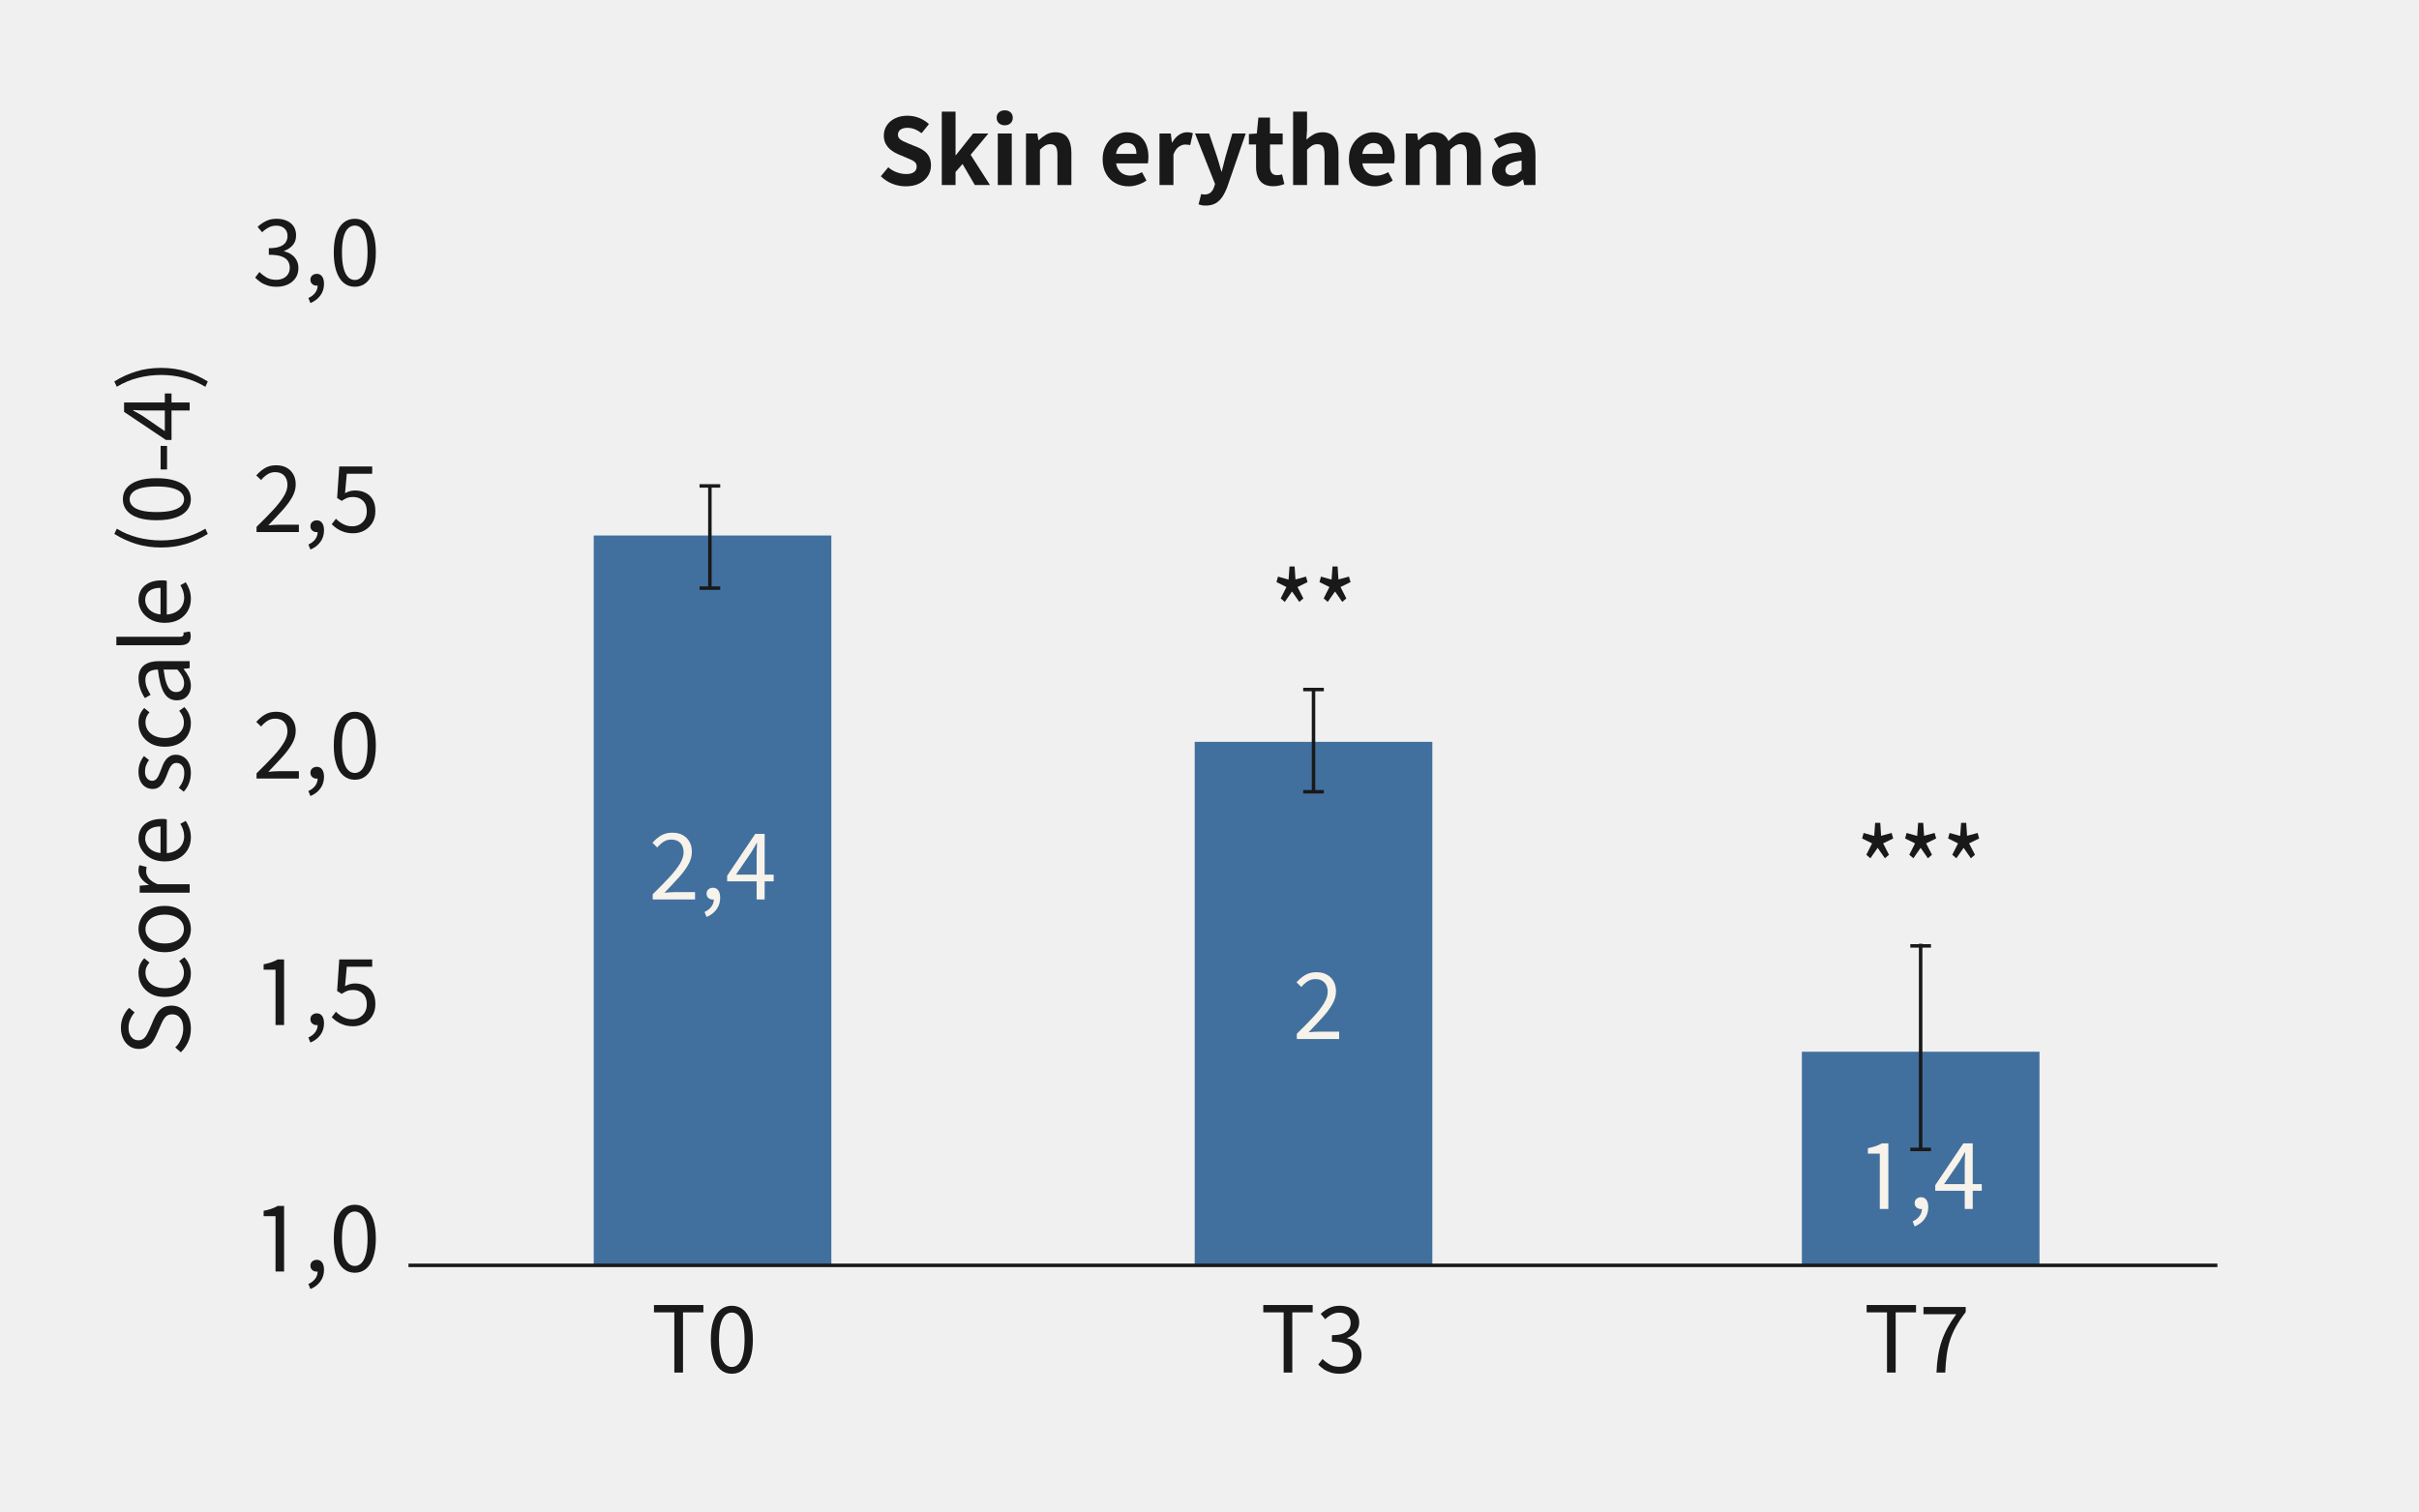
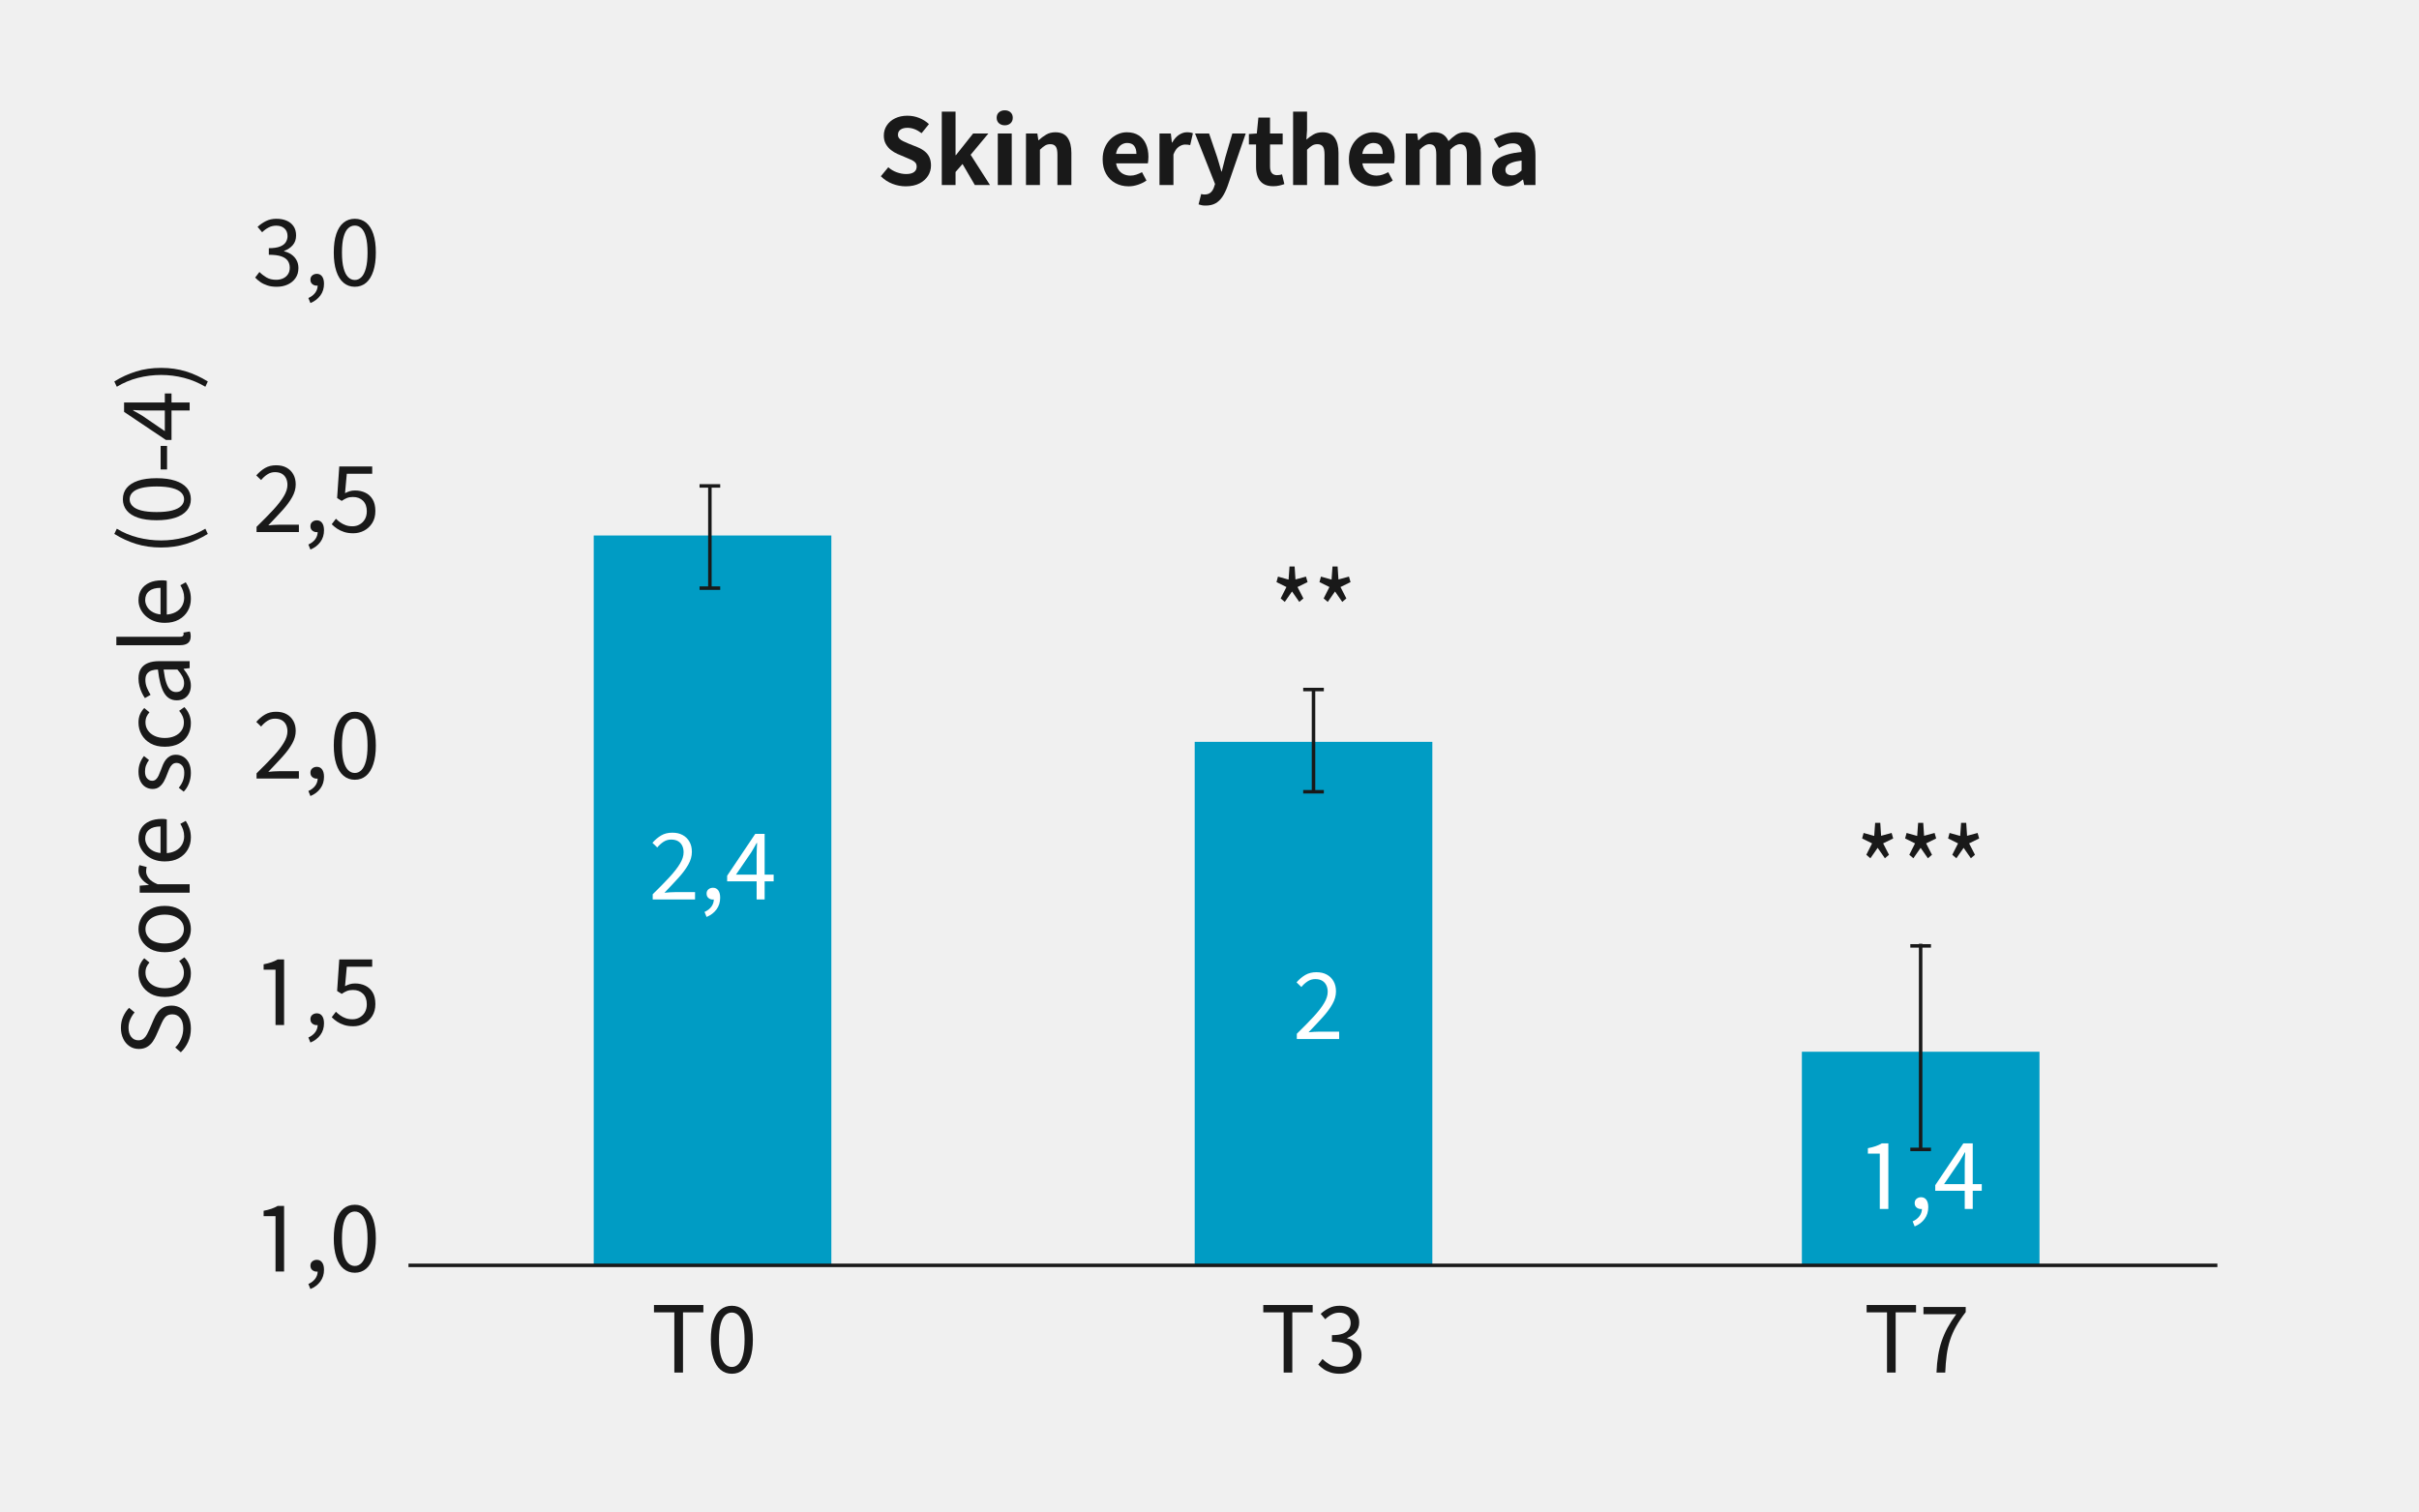
<svg xmlns="http://www.w3.org/2000/svg" id="Equibiotics_LA_-_Skin_erythema" data-name="Equibiotics LA - Skin erythema" viewBox="0 0 520 325">
  <defs>
    <style>
      .cls-1 {
        fill: none;
        stroke: #191919;
        stroke-miterlimit: 10;
        stroke-width: .75px;
      }

      .cls-2 {
-         fill: #F7F3EB;
+         fill: #fff;
      }

      .cls-3 {
        fill: #191919;
      }

      .cls-4 {
-         fill: #42709E;
+         fill: #009cc4;
      }
    </style>
  </defs>
  <rect class="cls-4" x="127.63" y="115.14" width="51.08" height="156.93" />
  <rect class="cls-4" x="256.82" y="159.51" width="51.08" height="112.56" />
  <rect class="cls-4" x="387.34" y="226.14" width="51.08" height="45.93" />
  <g>
    <path class="cls-3" d="M194.71,40.06c-.99,0-1.94-.18-2.87-.54s-1.76-.9-2.49-1.62l1.6-1.94c.52.47,1.12.83,1.81,1.08.69.25,1.36.38,2.03.38.75,0,1.31-.14,1.69-.42.38-.28.57-.67.57-1.16,0-.36-.09-.65-.27-.86-.18-.21-.43-.4-.76-.56-.33-.16-.71-.33-1.15-.5l-1.94-.82c-.49-.21-.96-.5-1.41-.85-.45-.35-.81-.78-1.1-1.29-.29-.51-.43-1.11-.43-1.82,0-.8.21-1.52.64-2.17.43-.65,1.02-1.16,1.79-1.53.77-.37,1.64-.56,2.63-.56.89,0,1.74.16,2.54.48.8.32,1.5.76,2.1,1.32l-1.58,1.96c-.48-.37-.98-.66-1.49-.86-.51-.2-1.04-.3-1.57-.3-.61,0-1.1.13-1.47.39-.37.26-.55.63-.55,1.11,0,.32.1.59.3.81.2.22.47.41.82.57.35.16.72.33,1.12.5l1.94.78c.6.24,1.12.54,1.56.89.44.35.78.78,1.01,1.27.23.49.35,1.09.35,1.78,0,.81-.21,1.56-.64,2.23s-1.04,1.22-1.84,1.63c-.8.41-1.78.62-2.94.62Z" />
    <path class="cls-3" d="M202.45,39.78v-15.78h2.96v9.36h.08l3.7-4.66h3.28l-3.82,4.58,4.16,6.5h-3.26l-2.64-4.52-1.5,1.72v2.8h-2.96Z" />
    <path class="cls-3" d="M215.99,26.94c-.51,0-.92-.15-1.25-.44-.33-.29-.49-.69-.49-1.18s.16-.88.49-1.17c.33-.29.74-.43,1.25-.43s.92.14,1.24.43c.32.29.48.68.48,1.17s-.16.89-.48,1.18c-.32.29-.73.44-1.24.44ZM214.49,39.78v-11.08h3v11.08h-3Z" />
    <path class="cls-3" d="M220.55,39.78v-11.08h2.44l.22,1.44h.08c.48-.45,1.01-.85,1.59-1.19.58-.34,1.24-.51,1.99-.51,1.2,0,2.07.39,2.62,1.18.55.79.82,1.87.82,3.26v6.9h-3v-6.52c0-.84-.12-1.43-.37-1.76-.25-.33-.63-.5-1.15-.5-.44,0-.82.1-1.15.3-.33.2-.69.5-1.09.9v7.58h-3Z" />
    <path class="cls-3" d="M242.59,40.06c-1.04,0-1.98-.23-2.82-.69s-1.51-1.12-2-1.99c-.49-.87-.74-1.91-.74-3.12,0-.91.14-1.72.43-2.43.29-.71.68-1.32,1.17-1.82.49-.5,1.05-.89,1.67-1.16.62-.27,1.26-.41,1.91-.41,1.04,0,1.9.23,2.59.68.69.45,1.2,1.08,1.55,1.88.35.8.52,1.71.52,2.72,0,.29-.01.56-.04.81s-.05.44-.08.59h-7.4l-.02-2.04h4.96c0-.72-.16-1.29-.48-1.71s-.83-.63-1.52-.63c-.4,0-.79.11-1.18.34-.39.23-.7.59-.94,1.1s-.35,1.19-.32,2.06c.01.87.17,1.56.47,2.07.3.51.69.88,1.16,1.11.47.23.98.34,1.51.34.44,0,.87-.07,1.28-.21.41-.14.82-.32,1.22-.53l.96,1.8c-.53.37-1.14.67-1.82.9-.68.23-1.36.34-2.04.34Z" />
    <path class="cls-3" d="M249.25,39.78v-11.08h2.44l.22,1.94h.08c.4-.72.88-1.27,1.44-1.64.56-.37,1.13-.56,1.7-.56.31,0,.56.02.75.05s.38.09.55.17l-.58,2.54c-.19-.04-.36-.07-.51-.09s-.35-.03-.59-.03c-.43,0-.87.16-1.34.47-.47.31-.85.87-1.16,1.67v6.56h-3Z" />
    <path class="cls-3" d="M259.17,44.2c-.33,0-.61-.02-.84-.07s-.45-.11-.68-.19l.56-2.22c.16.04.29.07.4.08.11.01.22.02.34.02.56,0,1-.15,1.33-.46.33-.31.56-.7.71-1.18l.2-.62-4.3-10.86h3.02l1.72,5.04c.16.49.31,1,.46,1.53.15.53.3,1.06.46,1.61h.08c.13-.52.27-1.05.4-1.58.13-.53.27-1.05.4-1.56l1.48-5.04h2.88l-3.92,11.36c-.32.88-.69,1.63-1.1,2.25-.41.62-.91,1.09-1.48,1.41-.57.32-1.28.48-2.12.48Z" />
    <path class="cls-3" d="M273.69,40.04c-.88,0-1.59-.18-2.13-.53-.54-.35-.93-.84-1.18-1.47-.25-.63-.37-1.36-.37-2.2v-4.78h-1.54v-2.24l1.7-.12.34-3.42h2.5v3.42h2.72v2.36h-2.72v4.76c0,.63.13,1.09.39,1.39.26.3.62.45,1.09.45.19,0,.37-.01.56-.04s.37-.07.54-.14l.5,2.1c-.29.11-.64.21-1.05.31-.41.1-.86.15-1.35.15Z" />
    <path class="cls-3" d="M277.97,39.78v-15.78h3v3.96l-.14,2.06c.44-.4.94-.76,1.5-1.09.56-.33,1.21-.49,1.96-.49,1.2,0,2.07.39,2.62,1.18.55.79.82,1.87.82,3.26v6.9h-3v-6.52c0-.84-.12-1.43-.37-1.76-.25-.33-.63-.5-1.15-.5-.44,0-.82.1-1.15.3-.33.2-.69.5-1.09.9v7.58h-3Z" />
    <path class="cls-3" d="M295.53,40.06c-1.04,0-1.98-.23-2.82-.69s-1.51-1.12-2-1.99c-.49-.87-.74-1.91-.74-3.12,0-.91.14-1.72.43-2.43.29-.71.68-1.32,1.17-1.82.49-.5,1.05-.89,1.67-1.16.62-.27,1.26-.41,1.91-.41,1.04,0,1.9.23,2.59.68.69.45,1.2,1.08,1.55,1.88.35.8.52,1.71.52,2.72,0,.29-.01.56-.04.81-.03.25-.05.44-.08.59h-7.4l-.02-2.04h4.96c0-.72-.16-1.29-.48-1.71s-.83-.63-1.52-.63c-.4,0-.79.11-1.18.34-.39.23-.7.59-.94,1.1-.24.51-.35,1.19-.32,2.06.01.87.17,1.56.47,2.07.3.51.69.88,1.16,1.11.47.23.98.34,1.51.34.44,0,.87-.07,1.28-.21.41-.14.82-.32,1.22-.53l.96,1.8c-.53.37-1.14.67-1.82.9-.68.23-1.36.34-2.04.34Z" />
    <path class="cls-3" d="M302.19,39.78v-11.08h2.44l.22,1.46h.08c.45-.47.95-.87,1.49-1.21.54-.34,1.17-.51,1.89-.51.8,0,1.44.16,1.93.49s.86.8,1.13,1.41c.51-.52,1.04-.97,1.59-1.34.55-.37,1.19-.56,1.91-.56,1.19,0,2.06.39,2.62,1.18.56.79.84,1.87.84,3.26v6.9h-3v-6.52c0-.84-.12-1.43-.36-1.76-.24-.33-.62-.5-1.14-.5-.32,0-.65.1-.99.29-.34.19-.7.5-1.09.91v7.58h-3v-6.52c0-.84-.12-1.43-.36-1.76-.24-.33-.62-.5-1.14-.5-.61,0-1.3.4-2.06,1.2v7.58h-3Z" />
    <path class="cls-3" d="M324.03,40.06c-.67,0-1.25-.14-1.74-.43s-.88-.68-1.15-1.18-.41-1.06-.41-1.69c0-1.19.51-2.11,1.52-2.76,1.01-.65,2.63-1.1,4.84-1.34-.01-.36-.08-.67-.21-.94s-.32-.48-.59-.65c-.27-.17-.62-.25-1.06-.25-.51,0-1.01.09-1.5.28-.49.19-.99.43-1.5.72l-1.1-1.94c.45-.28.92-.53,1.41-.74.49-.21,1.01-.38,1.56-.51.55-.13,1.12-.19,1.69-.19.93,0,1.72.18,2.35.55.63.37,1.11.91,1.44,1.64.33.73.49,1.64.49,2.73v6.42h-2.42l-.24-1.16h-.08c-.48.4-.99.74-1.53,1.02-.54.28-1.13.42-1.77.42ZM325.01,37.7c.41,0,.78-.09,1.09-.28.31-.19.64-.44.99-.76v-2.14c-.87.11-1.56.25-2.07.44-.51.19-.88.41-1.09.68-.21.27-.32.56-.32.88,0,.4.13.7.4.89s.6.29,1,.29Z" />
  </g>
  <g>
    <path class="cls-3" d="M59.49,61.66c-.75,0-1.41-.09-1.99-.28-.58-.19-1.09-.43-1.52-.73-.43-.3-.81-.62-1.13-.97l.92-1.2c.43.44.93.83,1.5,1.17.57.34,1.27.51,2.1.51.57,0,1.08-.11,1.52-.32s.78-.51,1.03-.9c.25-.39.37-.85.37-1.38,0-.56-.14-1.05-.42-1.47-.28-.42-.75-.74-1.4-.97-.65-.23-1.55-.34-2.68-.34v-1.42c1,0,1.79-.11,2.38-.34.59-.23,1.01-.54,1.26-.94.25-.4.38-.84.38-1.32,0-.69-.22-1.24-.66-1.64s-1.03-.6-1.78-.6c-.59,0-1.13.13-1.64.4s-.97.61-1.38,1.02l-.98-1.16c.55-.51,1.15-.92,1.81-1.25.66-.33,1.41-.49,2.25-.49s1.56.14,2.19.41c.63.27,1.13.68,1.49,1.21.36.53.54,1.19.54,1.96,0,.84-.24,1.53-.71,2.08-.47.55-1.1.97-1.87,1.26v.08c.59.13,1.11.36,1.57.68s.83.72,1.1,1.21c.27.49.41,1.06.41,1.71,0,.84-.21,1.56-.63,2.16s-.98,1.06-1.68,1.38c-.7.32-1.48.48-2.35.48Z" />
    <path class="cls-3" d="M66.73,65.16l-.44-1.08c.63-.28,1.12-.66,1.47-1.13.35-.47.53-1.01.53-1.61l-.18-1.64.88,1.34c-.12.15-.26.25-.42.3-.16.05-.33.08-.5.08-.35,0-.66-.11-.93-.33-.27-.22-.41-.54-.41-.95s.14-.71.41-.93c.27-.22.6-.33.97-.33.48,0,.86.19,1.13.56.27.37.41.9.41,1.58,0,.96-.26,1.8-.78,2.51-.52.71-1.23,1.26-2.14,1.63Z" />
    <path class="cls-3" d="M76.27,61.66c-.93,0-1.74-.29-2.42-.86-.68-.57-1.2-1.41-1.56-2.51s-.54-2.43-.54-3.99.18-2.92.54-3.99c.36-1.07.88-1.89,1.56-2.44.68-.55,1.49-.83,2.42-.83s1.76.28,2.43.83c.67.55,1.19,1.37,1.55,2.44.36,1.07.54,2.4.54,3.99s-.18,2.89-.54,3.99-.88,1.94-1.55,2.51c-.67.57-1.48.86-2.43.86ZM76.27,60.2c.55,0,1.02-.21,1.43-.62.41-.41.73-1.05.96-1.92.23-.87.35-1.99.35-3.36s-.12-2.5-.35-3.35c-.23-.85-.55-1.47-.96-1.86-.41-.39-.88-.59-1.43-.59s-1.03.2-1.44.59c-.41.39-.74,1.01-.97,1.86s-.35,1.96-.35,3.35.12,2.49.35,3.36.56,1.51.97,1.92c.41.41.89.62,1.44.62Z" />
    <path class="cls-3" d="M55.15,114.4v-1.12c1.41-1.37,2.61-2.6,3.6-3.67s1.74-2.04,2.26-2.91c.52-.87.78-1.68.78-2.44,0-.53-.1-1.01-.3-1.42-.2-.41-.5-.74-.89-.97-.39-.23-.89-.35-1.49-.35s-1.15.16-1.65.49-.94.73-1.33,1.21l-1.04-1c.59-.67,1.22-1.2,1.89-1.59.67-.39,1.46-.59,2.37-.59s1.61.17,2.24.51c.63.34,1.11.82,1.46,1.44s.52,1.34.52,2.17c0,.91-.25,1.81-.76,2.72-.51.91-1.2,1.85-2.09,2.83-.89.98-1.9,2.06-3.05,3.25.37-.04.77-.07,1.18-.1.41-.03.81-.04,1.18-.04h4.22v1.58h-9.1Z" />
    <path class="cls-3" d="M66.73,118.16l-.44-1.08c.63-.28,1.12-.66,1.47-1.13.35-.47.53-1.01.53-1.61l-.18-1.64.88,1.34c-.12.15-.26.25-.42.3-.16.05-.33.08-.5.08-.35,0-.66-.11-.93-.33-.27-.22-.41-.54-.41-.95s.14-.71.41-.93c.27-.22.6-.33.97-.33.48,0,.86.19,1.13.56.27.37.41.9.41,1.58,0,.96-.26,1.8-.78,2.51-.52.71-1.23,1.26-2.14,1.63Z" />
    <path class="cls-3" d="M75.95,114.66c-.75,0-1.41-.09-1.99-.28-.58-.19-1.08-.43-1.51-.72-.43-.29-.81-.61-1.14-.94l.9-1.18c.28.28.59.54.93.78.34.24.72.44,1.15.6.43.16.92.24,1.48.24s1.08-.13,1.55-.4.85-.64,1.12-1.12.41-1.05.41-1.7c0-.97-.27-1.73-.82-2.27-.55-.54-1.27-.81-2.16-.81-.49,0-.92.07-1.27.21-.35.14-.74.35-1.15.63l-.98-.62.46-6.78h7.08v1.56h-5.46l-.38,4.18c.32-.17.65-.31,1-.42.35-.11.73-.16,1.16-.16.8,0,1.53.16,2.19.47.66.31,1.19.79,1.58,1.44.39.65.59,1.48.59,2.51s-.23,1.88-.68,2.59c-.45.71-1.04,1.26-1.75,1.63-.71.37-1.48.56-2.31.56Z" />
    <path class="cls-3" d="M55.15,167.4v-1.12c1.41-1.37,2.61-2.6,3.6-3.67s1.74-2.04,2.26-2.91c.52-.87.78-1.68.78-2.44,0-.53-.1-1.01-.3-1.42-.2-.41-.5-.74-.89-.97-.39-.23-.89-.35-1.49-.35s-1.15.16-1.65.49-.94.73-1.33,1.21l-1.04-1c.59-.67,1.22-1.2,1.89-1.59.67-.39,1.46-.59,2.37-.59s1.61.17,2.24.51c.63.34,1.11.82,1.46,1.44s.52,1.34.52,2.17c0,.91-.25,1.81-.76,2.72-.51.91-1.2,1.85-2.09,2.83-.89.98-1.9,2.06-3.05,3.25.37-.04.77-.07,1.18-.1.41-.03.81-.04,1.18-.04h4.22v1.58h-9.1Z" />
    <path class="cls-3" d="M66.73,171.16l-.44-1.08c.63-.28,1.12-.66,1.47-1.13.35-.47.53-1.01.53-1.61l-.18-1.64.88,1.34c-.12.15-.26.25-.42.3-.16.05-.33.08-.5.08-.35,0-.66-.11-.93-.33-.27-.22-.41-.54-.41-.95s.14-.71.41-.93c.27-.22.6-.33.97-.33.48,0,.86.19,1.13.56.27.37.41.9.41,1.58,0,.96-.26,1.8-.78,2.51s-1.23,1.26-2.14,1.63Z" />
    <path class="cls-3" d="M76.27,167.66c-.93,0-1.74-.29-2.42-.86-.68-.57-1.2-1.41-1.56-2.51-.36-1.1-.54-2.43-.54-3.99s.18-2.92.54-3.99c.36-1.07.88-1.89,1.56-2.44.68-.55,1.49-.83,2.42-.83s1.76.28,2.43.83c.67.55,1.19,1.37,1.55,2.44.36,1.07.54,2.4.54,3.99s-.18,2.89-.54,3.99c-.36,1.1-.88,1.94-1.55,2.51-.67.57-1.48.86-2.43.86ZM76.27,166.2c.55,0,1.02-.21,1.43-.62.41-.41.73-1.05.96-1.92.23-.87.35-1.99.35-3.36s-.12-2.5-.35-3.35c-.23-.85-.55-1.47-.96-1.86-.41-.39-.88-.59-1.43-.59s-1.03.2-1.44.59c-.41.39-.74,1.01-.97,1.86s-.35,1.96-.35,3.35.12,2.49.35,3.36c.23.87.56,1.51.97,1.92.41.41.89.62,1.44.62Z" />
    <path class="cls-3" d="M59.23,220.4v-11.9h-2.56v-1.16c.64-.12,1.2-.27,1.69-.44.49-.17.92-.37,1.31-.6h1.4v14.1h-1.84Z" />
    <path class="cls-3" d="M66.73,224.16l-.44-1.08c.63-.28,1.12-.66,1.47-1.13.35-.47.53-1.01.53-1.61l-.18-1.64.88,1.34c-.12.15-.26.25-.42.3-.16.05-.33.08-.5.08-.35,0-.66-.11-.93-.33-.27-.22-.41-.54-.41-.95s.14-.71.41-.93c.27-.22.6-.33.97-.33.48,0,.86.19,1.13.56.27.37.41.9.41,1.58,0,.96-.26,1.8-.78,2.51-.52.71-1.23,1.26-2.14,1.63Z" />
    <path class="cls-3" d="M75.95,220.66c-.75,0-1.41-.09-1.99-.28-.58-.19-1.08-.43-1.51-.72-.43-.29-.81-.61-1.14-.94l.9-1.18c.28.28.59.54.93.78.34.24.72.44,1.15.6s.92.24,1.48.24,1.08-.13,1.55-.4.85-.64,1.12-1.12c.27-.48.41-1.05.41-1.7,0-.97-.27-1.73-.82-2.27s-1.27-.81-2.16-.81c-.49,0-.92.07-1.27.21-.35.14-.74.35-1.15.63l-.98-.62.46-6.78h7.08v1.56h-5.46l-.38,4.18c.32-.17.65-.31,1-.42.35-.11.73-.16,1.16-.16.8,0,1.53.16,2.19.47s1.19.79,1.58,1.44c.39.65.59,1.48.59,2.51s-.23,1.88-.68,2.59c-.45.71-1.04,1.26-1.75,1.63-.71.37-1.48.56-2.31.56Z" />
    <path class="cls-3" d="M59.23,273.4v-11.9h-2.56v-1.16c.64-.12,1.2-.27,1.69-.44.49-.17.92-.37,1.31-.6h1.4v14.1h-1.84Z" />
    <path class="cls-3" d="M66.73,277.16l-.44-1.08c.63-.28,1.12-.66,1.47-1.13.35-.47.53-1.01.53-1.61l-.18-1.64.88,1.34c-.12.15-.26.25-.42.3-.16.05-.33.08-.5.08-.35,0-.66-.11-.93-.33-.27-.22-.41-.54-.41-.95s.14-.71.41-.93c.27-.22.6-.33.97-.33.48,0,.86.19,1.13.56.27.37.41.9.41,1.58,0,.96-.26,1.8-.78,2.51-.52.71-1.23,1.26-2.14,1.63Z" />
    <path class="cls-3" d="M76.27,273.66c-.93,0-1.74-.29-2.42-.86-.68-.57-1.2-1.41-1.56-2.51-.36-1.1-.54-2.43-.54-3.99s.18-2.92.54-3.99.88-1.89,1.56-2.44c.68-.55,1.49-.83,2.42-.83s1.76.28,2.43.83c.67.55,1.19,1.37,1.55,2.44s.54,2.4.54,3.99-.18,2.89-.54,3.99c-.36,1.1-.88,1.94-1.55,2.51-.67.57-1.48.86-2.43.86ZM76.27,272.2c.55,0,1.02-.21,1.43-.62.41-.41.73-1.05.96-1.92.23-.87.35-1.99.35-3.36s-.12-2.5-.35-3.35c-.23-.85-.55-1.47-.96-1.86-.41-.39-.88-.59-1.43-.59s-1.03.2-1.44.59c-.41.39-.74,1.01-.97,1.86-.23.85-.35,1.96-.35,3.35s.12,2.49.35,3.36c.23.87.56,1.51.97,1.92.41.41.89.62,1.44.62Z" />
  </g>
  <g>
    <path class="cls-2" d="M404.09,259.94v-11.9h-2.56v-1.16c.64-.12,1.2-.27,1.69-.44.49-.17.92-.37,1.31-.6h1.4v14.1h-1.84Z" />
    <path class="cls-2" d="M411.59,263.7l-.44-1.08c.63-.28,1.12-.66,1.47-1.13s.53-1.01.53-1.61l-.18-1.64.88,1.34c-.12.15-.26.25-.42.3-.16.05-.33.08-.5.08-.35,0-.66-.11-.93-.33-.27-.22-.41-.54-.41-.95s.14-.71.41-.93c.27-.22.6-.33.97-.33.48,0,.86.19,1.13.56.27.37.41.9.41,1.58,0,.96-.26,1.8-.78,2.51-.52.71-1.23,1.26-2.14,1.63Z" />
    <path class="cls-2" d="M422.35,259.94v-9.46c0-.36,0-.81.03-1.34.02-.53.04-.98.07-1.34h-.1c-.17.33-.36.66-.55.98-.19.32-.39.65-.59,1l-3.3,4.82h8.1v1.44h-10v-1.2l6.04-9h2.02v14.1h-1.72Z" />
  </g>
  <path class="cls-2" d="M278.77,223.4v-1.12c1.41-1.37,2.61-2.6,3.6-3.67.99-1.07,1.74-2.04,2.26-2.91.52-.87.78-1.68.78-2.44,0-.53-.1-1.01-.3-1.42s-.5-.74-.89-.97c-.39-.23-.89-.35-1.49-.35s-1.15.16-1.65.49c-.5.33-.94.73-1.33,1.21l-1.04-1c.59-.67,1.22-1.2,1.89-1.59.67-.39,1.46-.59,2.37-.59s1.61.17,2.24.51c.63.34,1.11.82,1.46,1.44s.52,1.34.52,2.17c0,.91-.25,1.81-.76,2.72-.51.91-1.2,1.85-2.09,2.83-.89.98-1.9,2.06-3.05,3.25.37-.04.77-.07,1.18-.1.41-.03.81-.04,1.18-.04h4.22v1.58h-9.1Z" />
  <g>
    <path class="cls-2" d="M140.31,193.4v-1.12c1.41-1.37,2.61-2.6,3.6-3.67s1.74-2.04,2.26-2.91c.52-.87.78-1.68.78-2.44,0-.53-.1-1.01-.3-1.42-.2-.41-.5-.74-.89-.97-.39-.23-.89-.35-1.49-.35s-1.15.16-1.65.49c-.5.33-.94.73-1.33,1.21l-1.04-1c.59-.67,1.22-1.2,1.89-1.59s1.46-.59,2.37-.59,1.61.17,2.24.51c.63.34,1.11.82,1.46,1.44s.52,1.34.52,2.17c0,.91-.25,1.81-.76,2.72-.51.91-1.2,1.85-2.09,2.83-.89.98-1.9,2.06-3.05,3.25.37-.04.77-.07,1.18-.1.41-.03.81-.04,1.18-.04h4.22v1.58h-9.1Z" />
    <path class="cls-2" d="M151.89,197.16l-.44-1.08c.63-.28,1.12-.66,1.47-1.13.35-.47.53-1.01.53-1.61l-.18-1.64.88,1.34c-.12.15-.26.25-.42.3-.16.05-.33.08-.5.08-.35,0-.66-.11-.93-.33-.27-.22-.41-.54-.41-.95s.14-.71.41-.93c.27-.22.6-.33.97-.33.48,0,.86.19,1.13.56.27.37.41.9.41,1.58,0,.96-.26,1.8-.78,2.51-.52.71-1.23,1.26-2.14,1.63Z" />
    <path class="cls-2" d="M162.65,193.4v-9.46c0-.36,0-.81.03-1.34.02-.53.04-.98.07-1.34h-.1c-.17.33-.36.66-.55.98-.19.32-.39.65-.59,1l-3.3,4.82h8.1v1.44h-10v-1.2l6.04-9h2.02v14.1h-1.72Z" />
  </g>
  <g>
    <path class="cls-3" d="M276.18,129.42l-.88-.75,1.24-2.45-2.14-1.06.32-1.18,2.28.64.2-2.81h1.1l.18,2.78,2.26-.61.34,1.18-2.16,1.06,1.26,2.45-.88.75-1.56-2.24-1.56,2.24Z" />
    <path class="cls-3" d="M285.42,129.42l-.88-.75,1.24-2.45-2.14-1.06.32-1.18,2.28.64.2-2.81h1.1l.18,2.78,2.26-.61.34,1.18-2.16,1.06,1.26,2.45-.88.75-1.56-2.24-1.56,2.24Z" />
  </g>
  <g>
    <path class="cls-3" d="M402.07,184.54l-.88-.75,1.24-2.45-2.14-1.06.32-1.18,2.28.64.2-2.81h1.1l.18,2.78,2.26-.61.34,1.18-2.16,1.06,1.26,2.45-.88.75-1.56-2.24-1.56,2.24Z" />
    <path class="cls-3" d="M411.31,184.54l-.88-.75,1.24-2.45-2.14-1.06.32-1.18,2.28.64.2-2.81h1.1l.18,2.78,2.26-.61.34,1.18-2.16,1.06,1.26,2.45-.88.75-1.56-2.24-1.56,2.24Z" />
    <path class="cls-3" d="M420.55,184.54l-.88-.75,1.24-2.45-2.14-1.06.32-1.18,2.28.64.2-2.81h1.1l.18,2.78,2.26-.61.34,1.18-2.16,1.06,1.26,2.45-.88.75-1.56-2.24-1.56,2.24Z" />
  </g>
  <g>
    <path class="cls-3" d="M144.96,295.12v-12.94h-4.38v-1.58h10.62v1.58h-4.38v12.94h-1.86Z" />
    <path class="cls-3" d="M157.32,295.38c-.93,0-1.74-.29-2.42-.86-.68-.57-1.2-1.41-1.56-2.51-.36-1.1-.54-2.43-.54-3.99s.18-2.92.54-3.99c.36-1.07.88-1.89,1.56-2.44.68-.55,1.49-.83,2.42-.83s1.76.28,2.43.83c.67.55,1.19,1.37,1.55,2.44.36,1.07.54,2.4.54,3.99s-.18,2.89-.54,3.99c-.36,1.1-.88,1.94-1.55,2.51-.67.57-1.48.86-2.43.86ZM157.32,293.92c.55,0,1.02-.21,1.43-.62.41-.41.73-1.05.96-1.92.23-.87.35-1.99.35-3.36s-.12-2.5-.35-3.35c-.23-.85-.55-1.47-.96-1.86-.41-.39-.88-.59-1.43-.59s-1.03.2-1.44.59c-.41.39-.74,1.01-.97,1.86s-.35,1.96-.35,3.35.12,2.49.35,3.36c.23.87.56,1.51.97,1.92.41.41.89.62,1.44.62Z" />
  </g>
  <g>
    <path class="cls-3" d="M275.94,295.12v-12.94h-4.38v-1.58h10.62v1.58h-4.38v12.94h-1.86Z" />
    <path class="cls-3" d="M288.02,295.38c-.75,0-1.41-.09-1.99-.28s-1.09-.43-1.52-.73c-.43-.3-.81-.62-1.13-.97l.92-1.2c.43.44.93.83,1.5,1.17.57.34,1.27.51,2.1.51.57,0,1.08-.11,1.52-.32.44-.21.78-.51,1.03-.9.25-.39.37-.85.37-1.38s-.14-1.05-.42-1.47-.75-.74-1.4-.97c-.65-.23-1.55-.34-2.68-.34v-1.42c1,0,1.79-.11,2.38-.34.59-.23,1.01-.54,1.26-.94.25-.4.38-.84.38-1.32,0-.69-.22-1.24-.66-1.64-.44-.4-1.03-.6-1.78-.6-.59,0-1.13.13-1.64.4s-.97.61-1.38,1.02l-.98-1.16c.55-.51,1.15-.92,1.81-1.25.66-.33,1.41-.49,2.25-.49s1.56.14,2.19.41,1.13.68,1.49,1.21.54,1.19.54,1.96c0,.84-.24,1.53-.71,2.08-.47.55-1.1.97-1.87,1.26v.08c.59.13,1.11.36,1.57.68.46.32.83.72,1.1,1.21.27.49.41,1.06.41,1.71,0,.84-.21,1.56-.63,2.16-.42.6-.98,1.06-1.68,1.38-.7.32-1.48.48-2.35.48Z" />
  </g>
  <g>
    <path class="cls-3" d="M405.64,295.12v-12.94h-4.38v-1.58h10.62v1.58h-4.38v12.94h-1.86Z" />
    <path class="cls-3" d="M416.28,295.12c.05-1.33.17-2.56.35-3.67.18-1.11.44-2.16.78-3.14.34-.98.76-1.94,1.27-2.87.51-.93,1.12-1.89,1.84-2.86h-7.04v-1.56h9.08v1.1c-.84,1.08-1.53,2.11-2.08,3.09-.55.98-.98,1.97-1.3,2.97s-.56,2.06-.71,3.19c-.15,1.13-.26,2.38-.31,3.75h-1.88Z" />
  </g>
  <g>
    <path class="cls-3" d="M41.03,221.18c0,1.03-.19,1.97-.58,2.83-.39.86-.91,1.61-1.58,2.25l-1.2-1.04c.55-.52.97-1.14,1.27-1.86.3-.72.45-1.46.45-2.22,0-.96-.21-1.71-.64-2.24s-.99-.8-1.68-.8c-.51,0-.91.11-1.21.32-.3.21-.55.5-.76.87-.21.37-.4.78-.59,1.23l-.92,2.08c-.2.47-.46.93-.77,1.38-.31.45-.71.83-1.2,1.12-.49.29-1.08.44-1.77.44-.75,0-1.41-.19-1.99-.58s-1.04-.92-1.37-1.61c-.33-.69-.5-1.48-.5-2.37s.17-1.69.5-2.42c.33-.73.75-1.35,1.26-1.86l1.18.98c-.39.47-.7.97-.94,1.52-.24.55-.36,1.14-.36,1.78,0,.81.19,1.47.57,1.96s.9.74,1.55.74c.45,0,.83-.12,1.12-.36.29-.24.54-.55.73-.92.19-.37.38-.75.55-1.12l.88-2.06c.24-.59.53-1.1.86-1.55.33-.45.74-.8,1.22-1.06.48-.26,1.08-.39,1.8-.39.76,0,1.45.2,2.08.59.63.39,1.12.96,1.49,1.7.37.74.55,1.63.55,2.67Z" />
    <path class="cls-3" d="M41.03,209.3c0,.96-.22,1.82-.66,2.59-.44.77-1.08,1.37-1.92,1.81-.84.44-1.85.66-3.04.66s-2.22-.24-3.06-.72c-.84-.48-1.48-1.11-1.92-1.9-.44-.79-.66-1.64-.66-2.56,0-.69.11-1.3.34-1.81.23-.51.53-.96.9-1.33l1.12.92c-.25.27-.46.58-.62.93s-.24.76-.24,1.23c0,.64.17,1.21.52,1.72s.83.91,1.46,1.2c.63.29,1.35.44,2.16.44s1.53-.14,2.15-.42c.62-.28,1.1-.67,1.45-1.17s.52-1.08.52-1.75c0-.48-.1-.94-.29-1.37-.19-.43-.44-.81-.73-1.13l1.12-.8c.44.45.78.97,1.03,1.56.25.59.37,1.22.37,1.9Z" />
    <path class="cls-3" d="M41.03,199.76c0,.65-.12,1.28-.37,1.88s-.61,1.13-1.1,1.6c-.49.47-1.08.83-1.77,1.1s-1.49.4-2.38.4c-1.2,0-2.22-.23-3.06-.7-.84-.47-1.48-1.08-1.92-1.83s-.66-1.57-.66-2.45.22-1.7.66-2.45c.44-.75,1.08-1.36,1.92-1.83.84-.47,1.86-.7,3.06-.7s2.2.23,3.04.7c.84.47,1.48,1.08,1.92,1.83.44.75.66,1.57.66,2.45ZM39.53,199.76c0-.61-.17-1.15-.52-1.62s-.83-.83-1.45-1.09c-.62-.26-1.34-.39-2.15-.39s-1.53.13-2.16.39c-.63.26-1.11.62-1.46,1.09s-.52,1.01-.52,1.62.17,1.15.52,1.62.83.83,1.46,1.09c.63.26,1.35.39,2.16.39s1.53-.13,2.15-.39c.62-.26,1.1-.62,1.45-1.09s.52-1.01.52-1.62Z" />
    <path class="cls-3" d="M40.77,191.94h-10.74v-1.5l1.94-.16v-.06c-.67-.36-1.2-.8-1.6-1.33-.4-.53-.6-1.1-.6-1.71,0-.24.01-.45.04-.63.03-.18.09-.36.18-.53l1.54.4c-.04.16-.07.31-.09.45-.02.14-.03.32-.03.53,0,.45.18.93.55,1.42.37.49,1,.93,1.91,1.3h6.9v1.82Z" />
    <path class="cls-3" d="M41.03,180.06c0,.96-.22,1.83-.67,2.61-.45.78-1.09,1.4-1.92,1.86-.83.46-1.84.69-3.03.69-.88,0-1.67-.14-2.36-.41s-1.28-.64-1.77-1.1c-.49-.46-.86-.98-1.12-1.55-.26-.57-.39-1.17-.39-1.78,0-.92.2-1.7.61-2.33s.99-1.12,1.74-1.46c.75-.34,1.65-.51,2.69-.51.19,0,.37,0,.55.02.18.01.34.04.49.08v7.7h-1.34v-6.18c-1.07,0-1.88.23-2.45.69-.57.46-.85,1.11-.85,1.95,0,.49.15.98.44,1.47s.74.88,1.35,1.19c.61.31,1.4.46,2.39.46.92-.01,1.69-.19,2.32-.52.63-.33,1.1-.77,1.41-1.32.31-.55.47-1.14.47-1.78,0-.52-.08-1-.23-1.45-.15-.45-.35-.86-.59-1.25l1.16-.64c.31.47.57.99.78,1.58.21.59.32,1.25.32,1.98Z" />
    <path class="cls-3" d="M41.03,166.2c0,.79-.14,1.53-.41,2.23-.27.7-.65,1.3-1.13,1.79l-1.06-.84c.39-.47.68-.96.88-1.47.2-.51.3-1.1.3-1.77s-.16-1.22-.49-1.57c-.33-.35-.72-.53-1.17-.53-.37,0-.68.12-.93.35-.25.23-.45.53-.62.9-.17.37-.32.76-.47,1.17-.19.53-.41,1.04-.68,1.53-.27.49-.6.88-.99,1.19-.39.31-.88.46-1.45.46s-1.09-.15-1.56-.44-.83-.72-1.09-1.28c-.26-.56-.39-1.23-.39-2,0-.68.11-1.3.33-1.87.22-.57.5-1.06.85-1.49l1.08.86c-.28.37-.49.76-.64,1.16-.15.4-.22.84-.22,1.32,0,.67.16,1.16.47,1.49.31.33.67.49,1.07.49.32,0,.59-.1.81-.3.22-.2.41-.47.57-.81.16-.34.32-.73.48-1.17.15-.43.31-.84.48-1.23.17-.39.38-.75.63-1.06.25-.31.55-.56.9-.75.35-.19.77-.28,1.25-.28.57,0,1.11.15,1.6.45.49.3.88.74,1.17,1.32.29.58.43,1.3.43,2.15Z" />
    <path class="cls-3" d="M41.03,155.5c0,.96-.22,1.82-.66,2.59-.44.77-1.08,1.37-1.92,1.81-.84.44-1.85.66-3.04.66s-2.22-.24-3.06-.72c-.84-.48-1.48-1.11-1.92-1.9-.44-.79-.66-1.64-.66-2.56,0-.69.11-1.3.34-1.81.23-.51.53-.96.9-1.33l1.12.92c-.25.27-.46.58-.62.93-.16.35-.24.76-.24,1.23,0,.64.17,1.21.52,1.72.35.51.83.91,1.46,1.2.63.29,1.35.44,2.16.44s1.53-.14,2.15-.42c.62-.28,1.1-.67,1.45-1.17s.52-1.08.52-1.75c0-.48-.1-.94-.29-1.37-.19-.43-.44-.81-.73-1.13l1.12-.8c.44.45.78.97,1.03,1.56.25.59.37,1.22.37,1.9Z" />
    <path class="cls-3" d="M41.03,147.42c0,.6-.12,1.14-.36,1.62-.24.48-.59.86-1.04,1.13s-1.01.41-1.66.41c-1.16,0-2.06-.53-2.69-1.59s-1.08-2.74-1.33-5.03c-.45,0-.89.06-1.3.19-.41.13-.75.35-1.01.67-.26.32-.39.78-.39,1.38s.12,1.19.36,1.74c.24.55.49,1.03.76,1.46l-1.22.7c-.23-.32-.44-.7-.65-1.13-.21-.43-.38-.91-.52-1.44-.14-.53-.21-1.08-.21-1.65,0-.87.18-1.57.54-2.12.36-.55.87-.95,1.53-1.21.66-.26,1.44-.39,2.35-.39h6.58v1.5l-1.28.14v.08c.43.51.79,1.06,1.09,1.65.3.59.45,1.22.45,1.89ZM39.57,146.9c0-.51-.12-.99-.37-1.46-.25-.47-.6-.96-1.07-1.48h-2.96c.15,1.2.34,2.15.58,2.86.24.71.53,1.21.88,1.52s.75.46,1.22.46c.61,0,1.05-.19,1.32-.56.27-.37.4-.82.4-1.34Z" />
    <path class="cls-3" d="M40.99,136.82c0,.45-.09.82-.28,1.11s-.46.49-.83.62c-.37.13-.81.19-1.33.19h-13.54v-1.82h13.66c.29,0,.5-.05.62-.16.12-.11.18-.23.18-.38,0-.05,0-.1,0-.15,0-.05-.02-.12-.05-.21l1.36-.24c.08.12.14.27.17.44.03.17.05.37.05.6Z" />
    <path class="cls-3" d="M41.03,128.76c0,.96-.22,1.83-.67,2.61-.45.78-1.09,1.4-1.92,1.86s-1.84.69-3.03.69c-.88,0-1.67-.14-2.36-.41-.69-.27-1.28-.64-1.77-1.1-.49-.46-.86-.98-1.12-1.55-.26-.57-.39-1.17-.39-1.78,0-.92.2-1.7.61-2.33s.99-1.12,1.74-1.46c.75-.34,1.65-.51,2.69-.51.19,0,.37,0,.55.02.18.01.34.04.49.08v7.7h-1.34v-6.18c-1.07,0-1.88.23-2.45.69-.57.46-.85,1.11-.85,1.95,0,.49.15.98.44,1.47.29.49.74.88,1.35,1.19.61.31,1.4.46,2.39.46.92-.01,1.69-.19,2.32-.52.63-.33,1.1-.77,1.41-1.32.31-.55.47-1.14.47-1.78,0-.52-.08-1-.23-1.45-.15-.45-.35-.86-.59-1.25l1.16-.64c.31.47.57.99.78,1.58.21.59.32,1.25.32,1.98Z" />
    <path class="cls-3" d="M44.67,114.8c-1.48.92-3.04,1.64-4.67,2.15-1.63.51-3.42.77-5.37.77s-3.74-.26-5.38-.77c-1.64-.51-3.2-1.23-4.68-2.15l.54-1.12c1.4.85,2.91,1.49,4.54,1.9,1.63.41,3.29.62,4.98.62s3.31-.21,4.94-.62c1.63-.41,3.15-1.05,4.58-1.9l.52,1.12Z" />
    <path class="cls-3" d="M41.03,107.34c0,.93-.29,1.74-.86,2.42-.57.68-1.41,1.2-2.51,1.56s-2.43.54-3.99.54-2.92-.18-3.99-.54c-1.07-.36-1.89-.88-2.44-1.56-.55-.68-.83-1.49-.83-2.42s.28-1.76.83-2.43c.55-.67,1.37-1.19,2.44-1.55,1.07-.36,2.4-.54,3.99-.54s2.89.18,3.99.54,1.94.88,2.51,1.55c.57.67.86,1.48.86,2.43ZM39.57,107.34c0-.55-.21-1.02-.62-1.43-.41-.41-1.05-.73-1.92-.96-.87-.23-1.99-.35-3.36-.35s-2.5.12-3.35.35c-.85.23-1.47.55-1.86.96-.39.41-.59.88-.59,1.43s.2,1.03.59,1.44c.39.41,1.01.74,1.86.97s1.96.35,3.35.35,2.49-.12,3.36-.35,1.51-.56,1.92-.97c.41-.41.62-.89.62-1.44Z" />
    <path class="cls-3" d="M35.91,100.94h-1.38v-5.06h1.38v5.06Z" />
    <path class="cls-3" d="M40.77,88.26h-9.46c-.36,0-.81-.01-1.34-.03-.53-.02-.98-.04-1.34-.07v.1c.33.17.66.36.98.55s.65.39,1,.59l4.82,3.3v-8.1h1.44v10h-1.2l-9-6.04v-2.02h14.1v1.72Z" />
    <path class="cls-3" d="M44.67,82.02l-.52,1.14c-1.43-.85-2.95-1.49-4.58-1.91s-3.27-.63-4.94-.63-3.35.21-4.98.63c-1.63.42-3.14,1.06-4.54,1.91l-.54-1.14c1.48-.92,3.04-1.64,4.68-2.15,1.64-.51,3.43-.77,5.38-.77s3.74.26,5.37.77c1.63.51,3.19,1.23,4.67,2.15Z" />
  </g>
  <line class="cls-1" x1="87.81" y1="272.07" x2="476.66" y2="272.07" />
  <g>
    <line class="cls-1" x1="150.38" y1="104.48" x2="154.82" y2="104.48" />
    <line class="cls-1" x1="150.38" y1="126.46" x2="154.82" y2="126.46" />
    <line class="cls-1" x1="152.6" y1="104.24" x2="152.6" y2="126.49" />
  </g>
  <g>
    <line class="cls-1" x1="280.14" y1="148.26" x2="284.58" y2="148.26" />
    <line class="cls-1" x1="280.14" y1="170.24" x2="284.58" y2="170.24" />
    <line class="cls-1" x1="282.36" y1="148.02" x2="282.36" y2="170.27" />
  </g>
  <g>
    <line class="cls-1" x1="410.65" y1="203.38" x2="415.09" y2="203.38" />
    <line class="cls-1" x1="410.65" y1="247.14" x2="415.09" y2="247.14" />
    <line class="cls-1" x1="412.87" y1="202.92" x2="412.87" y2="247.2" />
  </g>
</svg>
